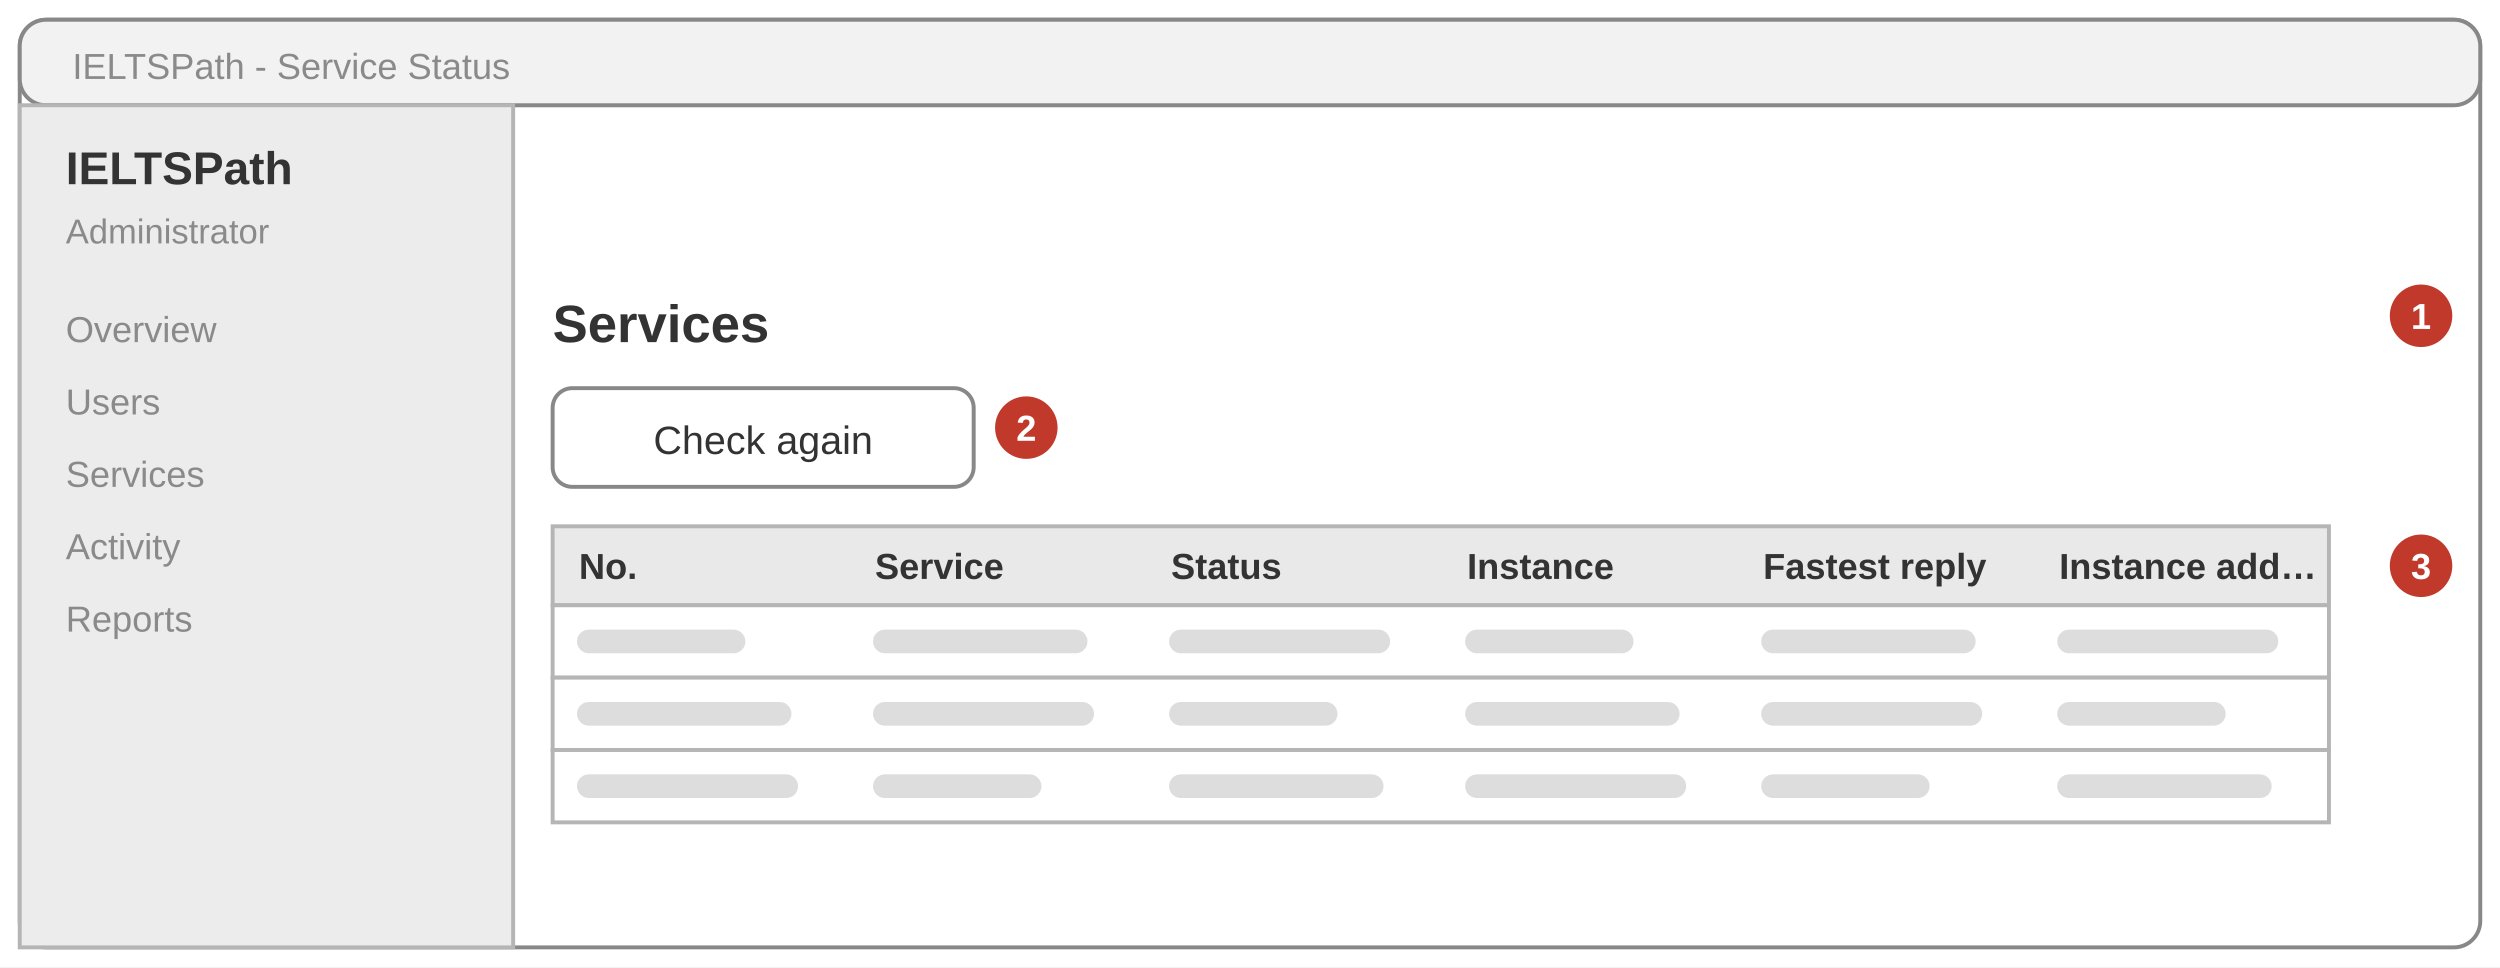
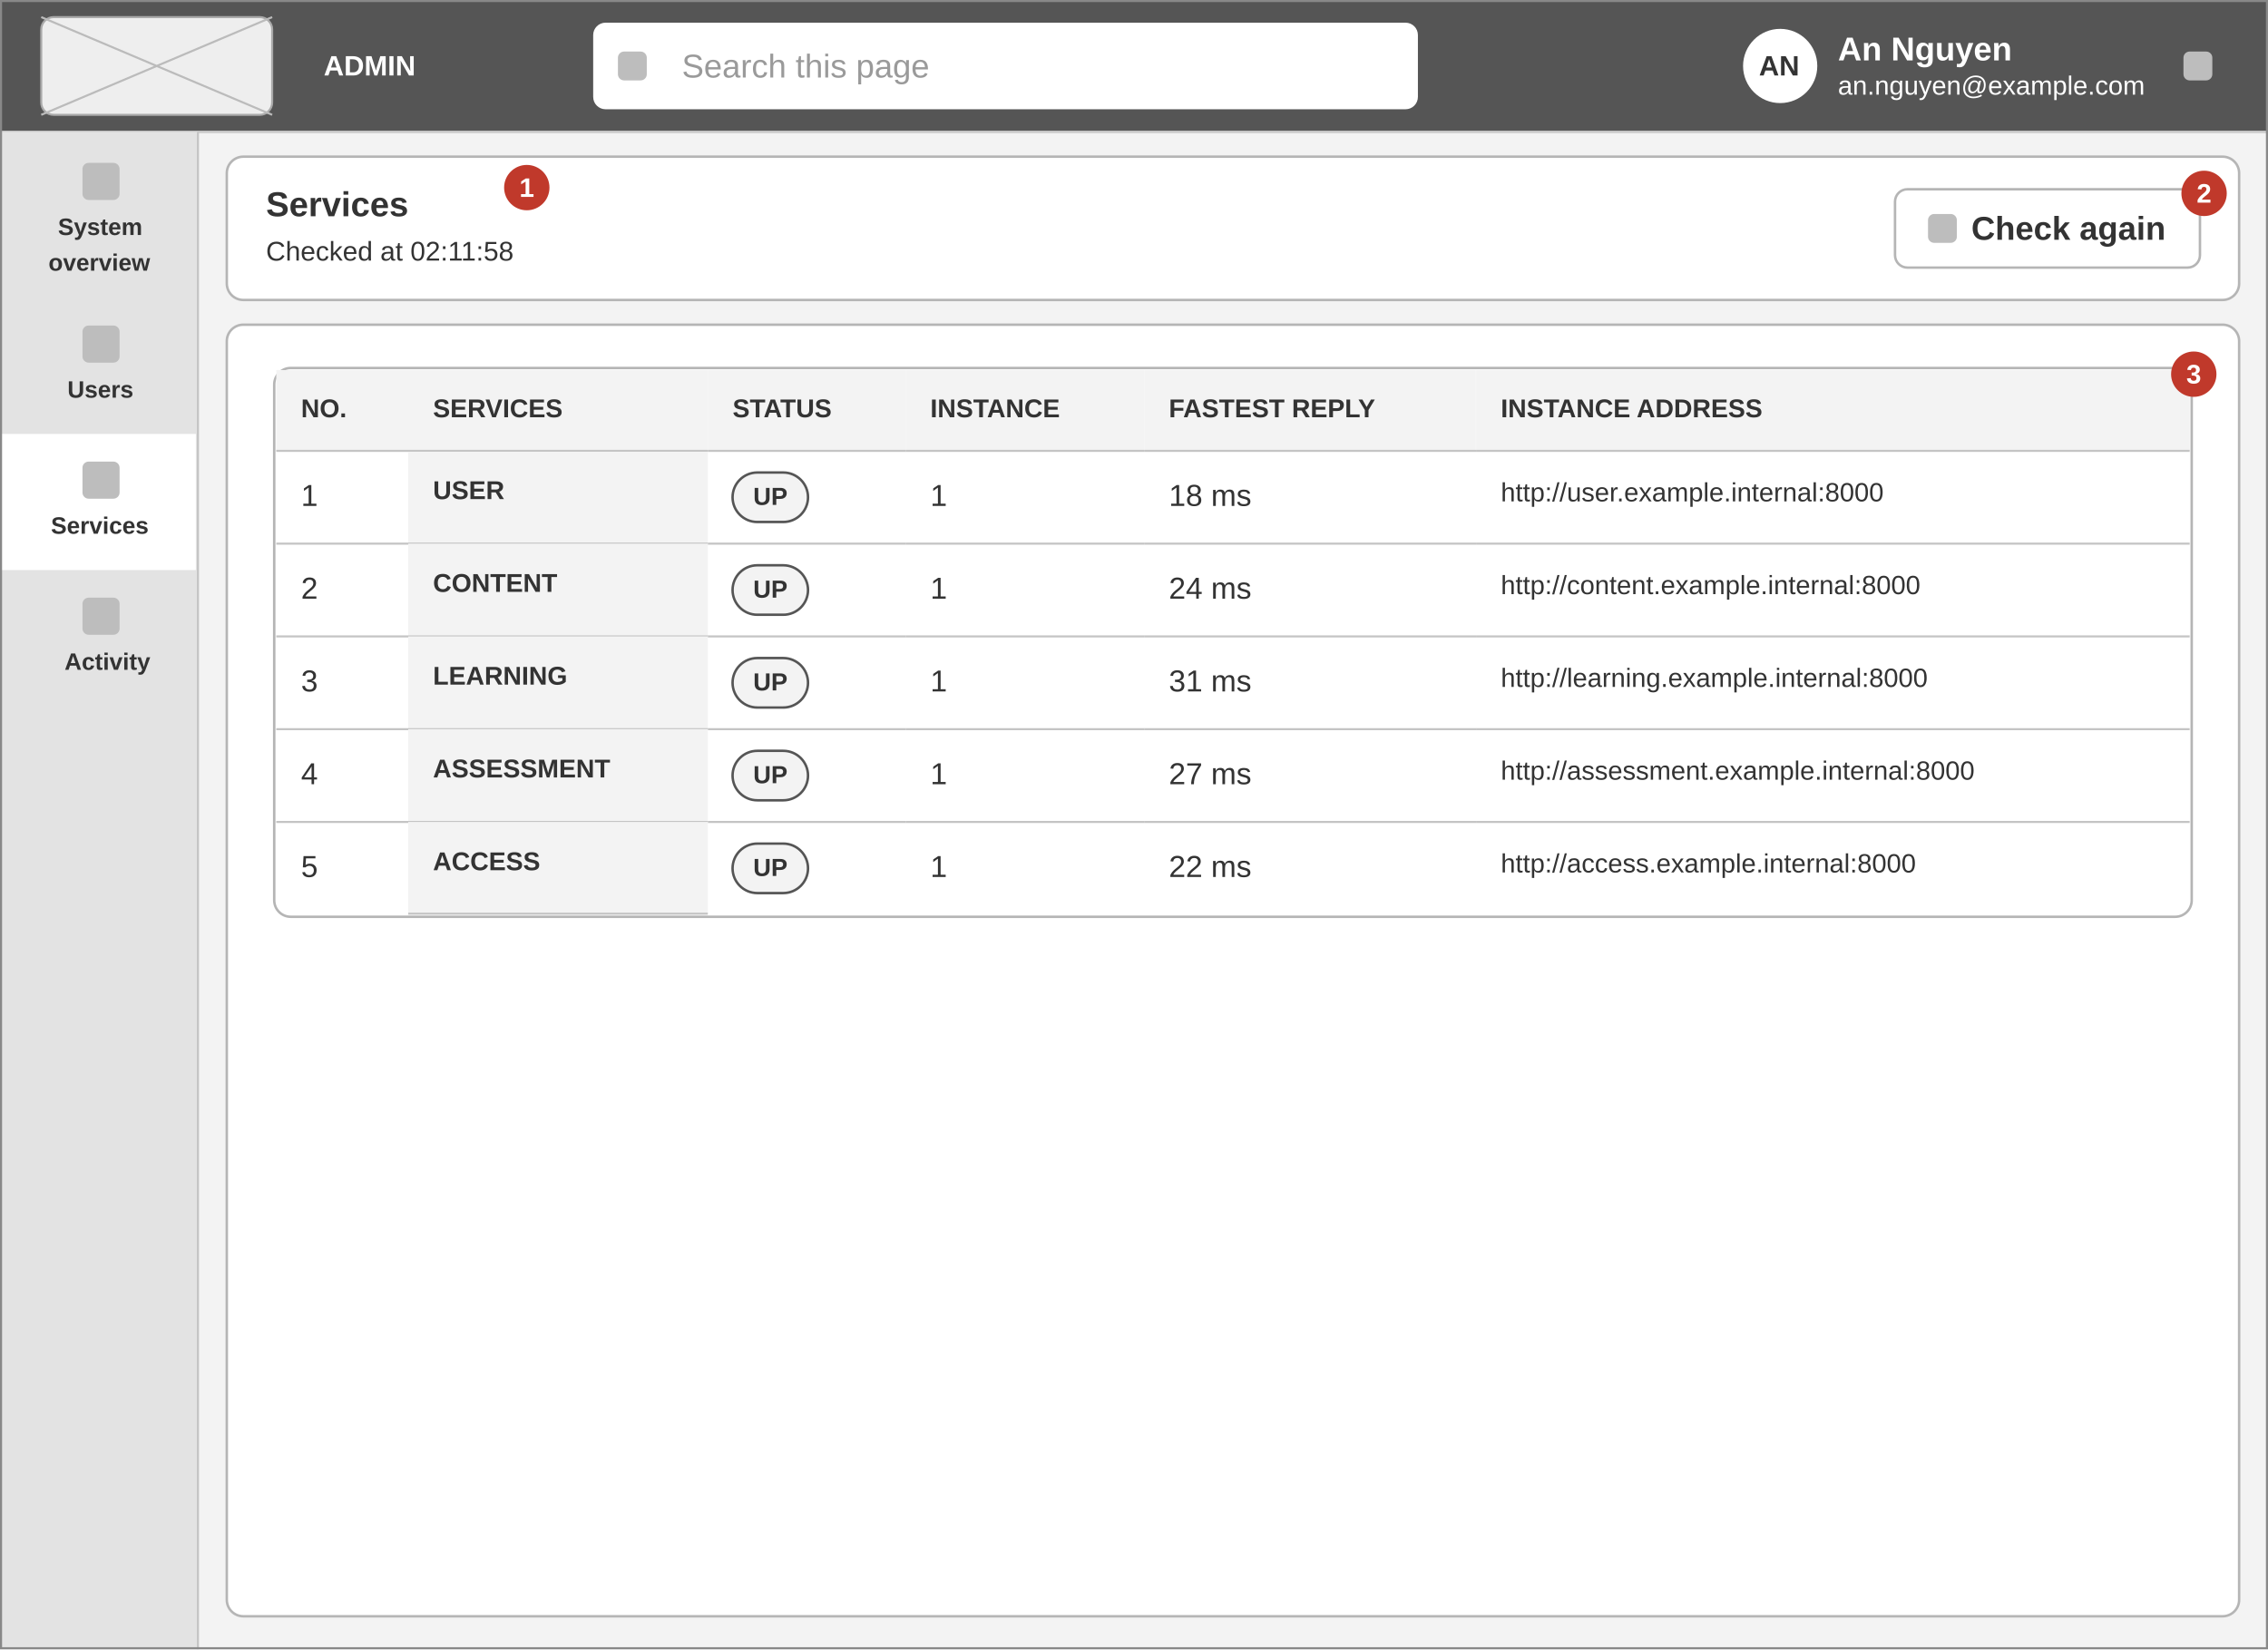
- <svg xmlns="http://www.w3.org/2000/svg" width="760" height="294" viewBox="0 0 760 294">
-   <rect width="760" height="294" fill="#ffffff" />
-   <rect x="6.0" y="6.0" width="748.0" height="282.0" rx="8" fill="#ffffff" stroke="#888888" stroke-width="1.2" />
-   <rect x="6.0" y="6.0" width="748.0" height="26.0" rx="8" fill="#f2f2f2" stroke="#888888" stroke-width="1.2" />
-   <text x="22.0" y="24.0" font-family="Segoe UI, Arial, sans-serif" font-size="11" font-weight="400" fill="#8a8a8a" text-anchor="start">IELTSPath  -  Service Status</text>
-   <rect x="6.0" y="32.0" width="150.0" height="256.0" rx="0" fill="#ececec" stroke="#b5b5b5" stroke-width="1.2" />
-   <text x="20.0" y="56.0" font-family="Segoe UI, Arial, sans-serif" font-size="14" font-weight="700" fill="#333333" text-anchor="start">IELTSPath</text>
-   <text x="20.0" y="74.0" font-family="Segoe UI, Arial, sans-serif" font-size="10.5" font-weight="400" fill="#8a8a8a" text-anchor="start">Administrator</text>
-   <text x="20.0" y="104.0" font-family="Segoe UI, Arial, sans-serif" font-size="11" font-weight="400" fill="#8a8a8a" text-anchor="start">Overview</text>
-   <text x="20.0" y="126.0" font-family="Segoe UI, Arial, sans-serif" font-size="11" font-weight="400" fill="#8a8a8a" text-anchor="start">Users</text>
-   <text x="20.0" y="148.0" font-family="Segoe UI, Arial, sans-serif" font-size="11" font-weight="400" fill="#8a8a8a" text-anchor="start">Services</text>
-   <text x="20.0" y="170.0" font-family="Segoe UI, Arial, sans-serif" font-size="11" font-weight="400" fill="#8a8a8a" text-anchor="start">Activity</text>
-   <text x="20.0" y="192.0" font-family="Segoe UI, Arial, sans-serif" font-size="11" font-weight="400" fill="#8a8a8a" text-anchor="start">Reports</text>
-   <text x="168.0" y="104.0" font-family="Segoe UI, Arial, sans-serif" font-size="16" font-weight="700" fill="#333333" text-anchor="start">Services</text>
-   <circle cx="736.0" cy="96.0" r="9.5" fill="#c0392b" />
-   <text x="736.0" y="100.0" font-family="Segoe UI, Arial, sans-serif" font-size="11" font-weight="700" fill="#ffffff" text-anchor="middle">1</text>
-   <rect x="168.0" y="118.0" width="128.0" height="30.0" rx="6" fill="#ffffff" stroke="#888888" stroke-width="1.2" />
-   <text x="232.0" y="138.0" font-family="Segoe UI, Arial, sans-serif" font-size="12" font-weight="400" fill="#333333" text-anchor="middle">Check again</text>
-   <circle cx="312.0" cy="130.0" r="9.5" fill="#c0392b" />
-   <text x="312.0" y="134.0" font-family="Segoe UI, Arial, sans-serif" font-size="11" font-weight="700" fill="#ffffff" text-anchor="middle">2</text>
-   <rect x="168.0" y="160.0" width="540.0" height="24.0" rx="0" fill="#e9e9e9" stroke="#b5b5b5" stroke-width="1.2" />
-   <text x="176.0" y="176.0" font-family="Segoe UI, Arial, sans-serif" font-size="11" font-weight="700" fill="#333333" text-anchor="start">No.</text>
-   <text x="266.0" y="176.0" font-family="Segoe UI, Arial, sans-serif" font-size="11" font-weight="700" fill="#333333" text-anchor="start">Service</text>
-   <text x="356.0" y="176.0" font-family="Segoe UI, Arial, sans-serif" font-size="11" font-weight="700" fill="#333333" text-anchor="start">Status</text>
-   <text x="446.0" y="176.0" font-family="Segoe UI, Arial, sans-serif" font-size="11" font-weight="700" fill="#333333" text-anchor="start">Instance</text>
-   <text x="536.0" y="176.0" font-family="Segoe UI, Arial, sans-serif" font-size="11" font-weight="700" fill="#333333" text-anchor="start">Fastest reply</text>
-   <text x="626.0" y="176.0" font-family="Segoe UI, Arial, sans-serif" font-size="11" font-weight="700" fill="#333333" text-anchor="start">Instance add…</text>
-   <rect x="168.0" y="184.0" width="540.0" height="22.0" rx="0" fill="#ffffff" stroke="#b5b5b5" stroke-width="1.2" />
-   <rect x="176.0" y="192.0" width="50.0" height="6.0" rx="3" fill="#dddddd" stroke="#dddddd" stroke-width="1.2" />
-   <rect x="266.0" y="192.0" width="64.0" height="6.0" rx="3" fill="#dddddd" stroke="#dddddd" stroke-width="1.2" />
-   <rect x="356.0" y="192.0" width="66.0" height="6.0" rx="3" fill="#dddddd" stroke="#dddddd" stroke-width="1.2" />
-   <rect x="446.0" y="192.0" width="50.0" height="6.0" rx="3" fill="#dddddd" stroke="#dddddd" stroke-width="1.2" />
-   <rect x="536.0" y="192.0" width="64.0" height="6.0" rx="3" fill="#dddddd" stroke="#dddddd" stroke-width="1.2" />
-   <rect x="626.0" y="192.0" width="66.0" height="6.0" rx="3" fill="#dddddd" stroke="#dddddd" stroke-width="1.2" />
-   <rect x="168.0" y="206.0" width="540.0" height="22.0" rx="0" fill="#ffffff" stroke="#b5b5b5" stroke-width="1.2" />
-   <rect x="176.0" y="214.0" width="64.0" height="6.0" rx="3" fill="#dddddd" stroke="#dddddd" stroke-width="1.2" />
-   <rect x="266.0" y="214.0" width="66.0" height="6.0" rx="3" fill="#dddddd" stroke="#dddddd" stroke-width="1.2" />
-   <rect x="356.0" y="214.0" width="50.0" height="6.0" rx="3" fill="#dddddd" stroke="#dddddd" stroke-width="1.2" />
-   <rect x="446.0" y="214.0" width="64.0" height="6.0" rx="3" fill="#dddddd" stroke="#dddddd" stroke-width="1.2" />
-   <rect x="536.0" y="214.0" width="66.0" height="6.0" rx="3" fill="#dddddd" stroke="#dddddd" stroke-width="1.2" />
-   <rect x="626.0" y="214.0" width="50.0" height="6.0" rx="3" fill="#dddddd" stroke="#dddddd" stroke-width="1.2" />
-   <rect x="168.0" y="228.0" width="540.0" height="22.0" rx="0" fill="#ffffff" stroke="#b5b5b5" stroke-width="1.2" />
-   <rect x="176.0" y="236.0" width="66.0" height="6.0" rx="3" fill="#dddddd" stroke="#dddddd" stroke-width="1.2" />
-   <rect x="266.0" y="236.0" width="50.0" height="6.0" rx="3" fill="#dddddd" stroke="#dddddd" stroke-width="1.2" />
-   <rect x="356.0" y="236.0" width="64.0" height="6.0" rx="3" fill="#dddddd" stroke="#dddddd" stroke-width="1.2" />
-   <rect x="446.0" y="236.0" width="66.0" height="6.0" rx="3" fill="#dddddd" stroke="#dddddd" stroke-width="1.2" />
-   <rect x="536.0" y="236.0" width="50.0" height="6.0" rx="3" fill="#dddddd" stroke="#dddddd" stroke-width="1.2" />
-   <rect x="626.0" y="236.0" width="64.0" height="6.0" rx="3" fill="#dddddd" stroke="#dddddd" stroke-width="1.2" />
-   <circle cx="736.0" cy="172.0" r="9.5" fill="#c0392b" />
-   <text x="736.0" y="176.0" font-family="Segoe UI, Arial, sans-serif" font-size="11" font-weight="700" fill="#ffffff" text-anchor="middle">3</text>
+ <svg xmlns="http://www.w3.org/2000/svg" width="1100" height="800" viewBox="0 0 1100 800">
+   <rect width="1100" height="800" fill="#ffffff" />
+   <rect x="0.0" y="0.0" width="1100.0" height="800.0" rx="0.0" fill="#ffffff" stroke="none" stroke-width="1.2" />
+   <rect x="0.0" y="0.0" width="1100.0" height="800.0" rx="0.0" fill="#f3f3f3" stroke="none" stroke-width="1.2" />
+   <rect x="0.0" y="0.0" width="1100.0" height="64.0" rx="0.0" fill="#555555" stroke="#cccccc" stroke-width="1.2" />
+   <rect x="20.0" y="8.3" width="112.0" height="47.4" rx="6" fill="#eeeeee" stroke="#aaaaaa" />
+   <path d="M20.0 8.3L132.0 55.7M132.0 8.3L20.0 55.7" stroke="#bbbbbb" fill="none" />
+   <text x="157.0" y="36.6" font-family="Segoe UI, Arial, sans-serif" font-size="13.6" font-weight="700" fill="#ffffff" text-anchor="start" textLength="48.9" lengthAdjust="spacingAndGlyphs">ADMIN</text>
+   <rect x="287.7" y="11.0" width="400.0" height="42.0" rx="6.0" fill="#ffffff" stroke="none" stroke-width="1.2" />
+   <rect x="299.7" y="25.0" width="14.0" height="14.0" rx="3" fill="#bdbdbd" />
+   <text x="330.7" y="37.6" font-family="Segoe UI, Arial, sans-serif" font-size="16" font-weight="400" fill="#9a9a9a" text-anchor="start">Search this page</text>
+   <rect x="845.4" y="14.0" width="36.0" height="36.0" rx="18.0" fill="#ffffff" stroke="none" stroke-width="1.2" />
+   <text x="853.1" y="36.6" font-family="Segoe UI, Arial, sans-serif" font-size="13.6" font-weight="700" fill="#333333" text-anchor="start">AN</text>
+   <text x="891.4" y="29.3" font-family="Segoe UI, Arial, sans-serif" font-size="16" font-weight="700" fill="#ffffff" text-anchor="start" textLength="86.8" lengthAdjust="spacingAndGlyphs">An Nguyen</text>
+   <text x="891.4" y="45.9" font-family="Segoe UI, Arial, sans-serif" font-size="12.8" font-weight="400" fill="#ffffff" text-anchor="start" textLength="156.6" lengthAdjust="spacingAndGlyphs">an.nguyen@example.com</text>
+   <rect x="1059.0" y="25.0" width="14.0" height="14.0" rx="3" fill="#bdbdbd" />
+   <rect x="0.0" y="64.0" width="96.0" height="736.0" rx="0.0" fill="#e3e3e3" stroke="none" stroke-width="1.2" />
+   <line x1="96.0" y1="64.0" x2="96.0" y2="800.0" stroke="#c4c4c4" />
+   <rect x="40.0" y="79.0" width="18.0" height="18.0" rx="3" fill="#bdbdbd" />
+   <text x="28.1" y="114.0" font-family="Segoe UI, Arial, sans-serif" font-size="11.52" font-weight="700" fill="#333333" text-anchor="start" textLength="41.8" lengthAdjust="spacingAndGlyphs">System</text>
+   <text x="23.5" y="131.3" font-family="Segoe UI, Arial, sans-serif" font-size="11.52" font-weight="700" fill="#333333" text-anchor="start" textLength="51.0" lengthAdjust="spacingAndGlyphs">overview</text>
+   <rect x="40.0" y="157.9" width="18.0" height="18.0" rx="3" fill="#bdbdbd" />
+   <text x="32.7" y="192.9" font-family="Segoe UI, Arial, sans-serif" font-size="11.52" font-weight="700" fill="#333333" text-anchor="start" textLength="32.5" lengthAdjust="spacingAndGlyphs">Users</text>
+   <rect x="0.0" y="210.5" width="95.0" height="66.0" rx="0.0" fill="#ffffff" stroke="none" stroke-width="1.2" />
+   <line x1="0.0" y1="210.5" x2="0.0" y2="276.5" stroke="#555555" />
+   <rect x="40.0" y="223.9" width="18.0" height="18.0" rx="3" fill="#bdbdbd" />
+   <text x="24.7" y="258.9" font-family="Segoe UI, Arial, sans-serif" font-size="11.52" font-weight="700" fill="#333333" text-anchor="start" textLength="48.7" lengthAdjust="spacingAndGlyphs">Services</text>
+   <rect x="40.0" y="289.9" width="18.0" height="18.0" rx="3" fill="#bdbdbd" />
+   <text x="31.3" y="324.9" font-family="Segoe UI, Arial, sans-serif" font-size="11.52" font-weight="700" fill="#333333" text-anchor="start" textLength="35.4" lengthAdjust="spacingAndGlyphs">Activity</text>
+   <rect x="110.0" y="76.0" width="976.0" height="69.5" rx="8.0" fill="#ffffff" stroke="#b5b5b5" stroke-width="1.2" />
+   <text x="129.0" y="104.9" font-family="Segoe UI, Arial, sans-serif" font-size="16.8" font-weight="700" fill="#333333" text-anchor="start" textLength="72.0" lengthAdjust="spacingAndGlyphs">Services</text>
+   <text x="129.0" y="126.4" font-family="Segoe UI, Arial, sans-serif" font-size="13.12" font-weight="400" fill="#333333" text-anchor="start" textLength="124.5" lengthAdjust="spacingAndGlyphs">Checked at 02:11:58</text>
+   <rect x="919.1" y="91.8" width="147.9" height="38.0" rx="6.0" fill="#ffffff" stroke="#b5b5b5" stroke-width="1.2" />
+   <rect x="935.1" y="103.8" width="14.0" height="14.0" rx="3" fill="#bdbdbd" />
+   <text x="956.1" y="116.3" font-family="Segoe UI, Arial, sans-serif" font-size="16" font-weight="700" fill="#333333" text-anchor="start" textLength="95.9" lengthAdjust="spacingAndGlyphs">Check again</text>
+   <rect x="110.0" y="157.5" width="976.0" height="626.5" rx="8.0" fill="#ffffff" stroke="#b5b5b5" stroke-width="1.2" />
+   <rect x="133.0" y="178.5" width="930.0" height="266.2" rx="8.0" fill="none" stroke="#b5b5b5" stroke-width="1.2" />
+   <rect x="134.0" y="179.5" width="64.0" height="39.2" rx="0.0" fill="#f3f3f3" stroke="none" stroke-width="1.2" />
+   <line x1="134.0" y1="218.7" x2="198.0" y2="218.7" stroke="#c4c4c4" />
+   <text x="146.0" y="202.4" font-family="Segoe UI, Arial, sans-serif" font-size="12.48" font-weight="700" fill="#333333" text-anchor="start">NO.</text>
+   <rect x="198.0" y="179.5" width="145.3" height="39.2" rx="0.0" fill="#f3f3f3" stroke="none" stroke-width="1.2" />
+   <line x1="198.0" y1="218.7" x2="343.3" y2="218.7" stroke="#c4c4c4" />
+   <text x="210.0" y="202.4" font-family="Segoe UI, Arial, sans-serif" font-size="12.48" font-weight="700" fill="#333333" text-anchor="start">SERVICES</text>
+   <rect x="343.3" y="179.5" width="95.9" height="39.2" rx="0.0" fill="#f3f3f3" stroke="none" stroke-width="1.2" />
+   <line x1="343.3" y1="218.7" x2="439.2" y2="218.7" stroke="#c4c4c4" />
+   <text x="355.3" y="202.4" font-family="Segoe UI, Arial, sans-serif" font-size="12.48" font-weight="700" fill="#333333" text-anchor="start">STATUS</text>
+   <rect x="439.2" y="179.5" width="115.7" height="39.2" rx="0.0" fill="#f3f3f3" stroke="none" stroke-width="1.2" />
+   <line x1="439.2" y1="218.7" x2="554.9" y2="218.7" stroke="#c4c4c4" />
+   <text x="451.2" y="202.4" font-family="Segoe UI, Arial, sans-serif" font-size="12.48" font-weight="700" fill="#333333" text-anchor="start">INSTANCE</text>
+   <rect x="554.9" y="179.5" width="160.9" height="39.2" rx="0.0" fill="#f3f3f3" stroke="none" stroke-width="1.2" />
+   <line x1="554.9" y1="218.7" x2="715.9" y2="218.7" stroke="#c4c4c4" />
+   <text x="566.9" y="202.4" font-family="Segoe UI, Arial, sans-serif" font-size="12.48" font-weight="700" fill="#333333" text-anchor="start">FASTEST REPLY</text>
+   <rect x="715.9" y="179.5" width="346.1" height="39.2" rx="0.0" fill="#f3f3f3" stroke="none" stroke-width="1.2" />
+   <line x1="715.9" y1="218.7" x2="1062.0" y2="218.7" stroke="#c4c4c4" />
+   <text x="727.9" y="202.4" font-family="Segoe UI, Arial, sans-serif" font-size="12.48" font-weight="700" fill="#333333" text-anchor="start">INSTANCE ADDRESS</text>
+   <line x1="134.0" y1="263.7" x2="198.0" y2="263.7" stroke="#c4c4c4" />
+   <text x="146.0" y="245.4" font-family="Segoe UI, Arial, sans-serif" font-size="14.72" font-weight="400" fill="#333333" text-anchor="start">1</text>
+   <rect x="198.0" y="219.2" width="145.3" height="44.5" rx="0.0" fill="#f3f3f3" stroke="none" stroke-width="1.2" />
+   <line x1="198.0" y1="263.7" x2="343.3" y2="263.7" stroke="#c4c4c4" />
+   <text x="210.0" y="242.1" font-family="Segoe UI, Arial, sans-serif" font-size="12.48" font-weight="700" fill="#333333" text-anchor="start">USER</text>
+   <line x1="343.3" y1="263.7" x2="439.2" y2="263.7" stroke="#c4c4c4" />
+   <rect x="355.3" y="229.2" width="36.6" height="24.0" rx="12.0" fill="#f3f3f3" stroke="#555555" stroke-width="1.2" />
+   <text x="365.3" y="244.9" font-family="Segoe UI, Arial, sans-serif" font-size="12" font-weight="700" fill="#333333" text-anchor="start">UP</text>
+   <line x1="439.2" y1="263.7" x2="554.9" y2="263.7" stroke="#c4c4c4" />
+   <text x="451.2" y="245.4" font-family="Segoe UI, Arial, sans-serif" font-size="14.72" font-weight="400" fill="#333333" text-anchor="start">1</text>
+   <line x1="554.9" y1="263.7" x2="715.9" y2="263.7" stroke="#c4c4c4" />
+   <text x="566.9" y="245.4" font-family="Segoe UI, Arial, sans-serif" font-size="14.72" font-weight="400" fill="#333333" text-anchor="start" textLength="39.9" lengthAdjust="spacingAndGlyphs">18 ms</text>
+   <line x1="715.9" y1="263.7" x2="1062.0" y2="263.7" stroke="#c4c4c4" />
+   <text x="727.9" y="243.2" font-family="Segoe UI, Arial, sans-serif" font-size="12.8" font-weight="400" fill="#333333" text-anchor="start" textLength="201.7" lengthAdjust="spacingAndGlyphs">http://user.example.internal:8000</text>
+   <line x1="134.0" y1="308.7" x2="198.0" y2="308.7" stroke="#c4c4c4" />
+   <text x="146.0" y="290.4" font-family="Segoe UI, Arial, sans-serif" font-size="14.72" font-weight="400" fill="#333333" text-anchor="start">2</text>
+   <rect x="198.0" y="263.7" width="145.3" height="45.0" rx="0.0" fill="#f3f3f3" stroke="none" stroke-width="1.2" />
+   <line x1="198.0" y1="308.7" x2="343.3" y2="308.7" stroke="#c4c4c4" />
+   <text x="210.0" y="287.1" font-family="Segoe UI, Arial, sans-serif" font-size="12.48" font-weight="700" fill="#333333" text-anchor="start">CONTENT</text>
+   <line x1="343.3" y1="308.7" x2="439.2" y2="308.7" stroke="#c4c4c4" />
+   <rect x="355.3" y="274.2" width="36.6" height="24.0" rx="12.0" fill="#f3f3f3" stroke="#555555" stroke-width="1.2" />
+   <text x="365.3" y="289.9" font-family="Segoe UI, Arial, sans-serif" font-size="12" font-weight="700" fill="#333333" text-anchor="start">UP</text>
+   <line x1="439.2" y1="308.7" x2="554.9" y2="308.7" stroke="#c4c4c4" />
+   <text x="451.2" y="290.4" font-family="Segoe UI, Arial, sans-serif" font-size="14.72" font-weight="400" fill="#333333" text-anchor="start">1</text>
+   <line x1="554.9" y1="308.7" x2="715.9" y2="308.7" stroke="#c4c4c4" />
+   <text x="566.9" y="290.4" font-family="Segoe UI, Arial, sans-serif" font-size="14.72" font-weight="400" fill="#333333" text-anchor="start" textLength="43.1" lengthAdjust="spacingAndGlyphs">24 ms</text>
+   <line x1="715.9" y1="308.7" x2="1062.0" y2="308.7" stroke="#c4c4c4" />
+   <text x="727.9" y="288.2" font-family="Segoe UI, Arial, sans-serif" font-size="12.8" font-weight="400" fill="#333333" text-anchor="start" textLength="221.8" lengthAdjust="spacingAndGlyphs">http://content.example.internal:8000</text>
+   <line x1="134.0" y1="353.7" x2="198.0" y2="353.7" stroke="#c4c4c4" />
+   <text x="146.0" y="335.4" font-family="Segoe UI, Arial, sans-serif" font-size="14.72" font-weight="400" fill="#333333" text-anchor="start">3</text>
+   <rect x="198.0" y="308.7" width="145.3" height="45.0" rx="0.0" fill="#f3f3f3" stroke="none" stroke-width="1.2" />
+   <line x1="198.0" y1="353.7" x2="343.3" y2="353.7" stroke="#c4c4c4" />
+   <text x="210.0" y="332.1" font-family="Segoe UI, Arial, sans-serif" font-size="12.48" font-weight="700" fill="#333333" text-anchor="start">LEARNING</text>
+   <line x1="343.3" y1="353.7" x2="439.2" y2="353.7" stroke="#c4c4c4" />
+   <rect x="355.3" y="319.2" width="36.6" height="24.0" rx="12.0" fill="#f3f3f3" stroke="#555555" stroke-width="1.2" />
+   <text x="365.3" y="334.9" font-family="Segoe UI, Arial, sans-serif" font-size="12" font-weight="700" fill="#333333" text-anchor="start">UP</text>
+   <line x1="439.2" y1="353.7" x2="554.9" y2="353.7" stroke="#c4c4c4" />
+   <text x="451.2" y="335.4" font-family="Segoe UI, Arial, sans-serif" font-size="14.72" font-weight="400" fill="#333333" text-anchor="start">1</text>
+   <line x1="554.9" y1="353.7" x2="715.9" y2="353.7" stroke="#c4c4c4" />
+   <text x="566.9" y="335.4" font-family="Segoe UI, Arial, sans-serif" font-size="14.72" font-weight="400" fill="#333333" text-anchor="start" textLength="39.9" lengthAdjust="spacingAndGlyphs">31 ms</text>
+   <line x1="715.9" y1="353.7" x2="1062.0" y2="353.7" stroke="#c4c4c4" />
+   <text x="727.9" y="333.2" font-family="Segoe UI, Arial, sans-serif" font-size="12.8" font-weight="400" fill="#333333" text-anchor="start" textLength="224.9" lengthAdjust="spacingAndGlyphs">http://learning.example.internal:8000</text>
+   <line x1="134.0" y1="398.7" x2="198.0" y2="398.7" stroke="#c4c4c4" />
+   <text x="146.0" y="380.4" font-family="Segoe UI, Arial, sans-serif" font-size="14.72" font-weight="400" fill="#333333" text-anchor="start">4</text>
+   <rect x="198.0" y="353.7" width="145.3" height="45.0" rx="0.0" fill="#f3f3f3" stroke="none" stroke-width="1.2" />
+   <line x1="198.0" y1="398.7" x2="343.3" y2="398.7" stroke="#c4c4c4" />
+   <text x="210.0" y="377.1" font-family="Segoe UI, Arial, sans-serif" font-size="12.48" font-weight="700" fill="#333333" text-anchor="start">ASSESSMENT</text>
+   <line x1="343.3" y1="398.7" x2="439.2" y2="398.7" stroke="#c4c4c4" />
+   <rect x="355.3" y="364.2" width="36.6" height="24.0" rx="12.0" fill="#f3f3f3" stroke="#555555" stroke-width="1.2" />
+   <text x="365.3" y="379.9" font-family="Segoe UI, Arial, sans-serif" font-size="12" font-weight="700" fill="#333333" text-anchor="start">UP</text>
+   <line x1="439.2" y1="398.7" x2="554.9" y2="398.7" stroke="#c4c4c4" />
+   <text x="451.2" y="380.4" font-family="Segoe UI, Arial, sans-serif" font-size="14.72" font-weight="400" fill="#333333" text-anchor="start">1</text>
+   <line x1="554.9" y1="398.7" x2="715.9" y2="398.7" stroke="#c4c4c4" />
+   <text x="566.9" y="380.4" font-family="Segoe UI, Arial, sans-serif" font-size="14.72" font-weight="400" fill="#333333" text-anchor="start" textLength="42.1" lengthAdjust="spacingAndGlyphs">27 ms</text>
+   <line x1="715.9" y1="398.7" x2="1062.0" y2="398.7" stroke="#c4c4c4" />
+   <text x="727.9" y="378.2" font-family="Segoe UI, Arial, sans-serif" font-size="12.8" font-weight="400" fill="#333333" text-anchor="start" textLength="248.0" lengthAdjust="spacingAndGlyphs">http://assessment.example.internal:8000</text>
+   <text x="146.0" y="425.4" font-family="Segoe UI, Arial, sans-serif" font-size="14.72" font-weight="400" fill="#333333" text-anchor="start">5</text>
+   <rect x="198.0" y="398.7" width="145.3" height="44.5" rx="0.0" fill="#f3f3f3" stroke="none" stroke-width="1.2" />
+   <line x1="198.0" y1="443.2" x2="343.3" y2="443.2" stroke="#c4c4c4" />
+   <text x="210.0" y="422.1" font-family="Segoe UI, Arial, sans-serif" font-size="12.48" font-weight="700" fill="#333333" text-anchor="start">ACCESS</text>
+   <rect x="355.3" y="409.2" width="36.6" height="24.0" rx="12.0" fill="#f3f3f3" stroke="#555555" stroke-width="1.2" />
+   <text x="365.3" y="424.9" font-family="Segoe UI, Arial, sans-serif" font-size="12" font-weight="700" fill="#333333" text-anchor="start">UP</text>
+   <text x="451.2" y="425.4" font-family="Segoe UI, Arial, sans-serif" font-size="14.72" font-weight="400" fill="#333333" text-anchor="start">1</text>
+   <text x="566.9" y="425.4" font-family="Segoe UI, Arial, sans-serif" font-size="14.72" font-weight="400" fill="#333333" text-anchor="start" textLength="42.8" lengthAdjust="spacingAndGlyphs">22 ms</text>
+   <text x="727.9" y="423.2" font-family="Segoe UI, Arial, sans-serif" font-size="12.8" font-weight="400" fill="#333333" text-anchor="start" textLength="218.7" lengthAdjust="spacingAndGlyphs">http://access.example.internal:8000</text>
+   <circle cx="255.5" cy="91.0" r="11" fill="#c0392b" />
+   <text x="255.5" y="95.5" font-family="Segoe UI, Arial, sans-serif" font-size="13" font-weight="700" fill="#ffffff" text-anchor="middle">1</text>
+   <circle cx="1069.0" cy="93.8" r="11" fill="#c0392b" />
+   <text x="1069.0" y="98.3" font-family="Segoe UI, Arial, sans-serif" font-size="13" font-weight="700" fill="#ffffff" text-anchor="middle">2</text>
+   <circle cx="1064.0" cy="181.5" r="11" fill="#c0392b" />
+   <text x="1064.0" y="186.0" font-family="Segoe UI, Arial, sans-serif" font-size="13" font-weight="700" fill="#ffffff" text-anchor="middle">3</text>
+   <rect x="0.5" y="0.5" width="1099" height="799" fill="none" stroke="#888888" />
</svg>
